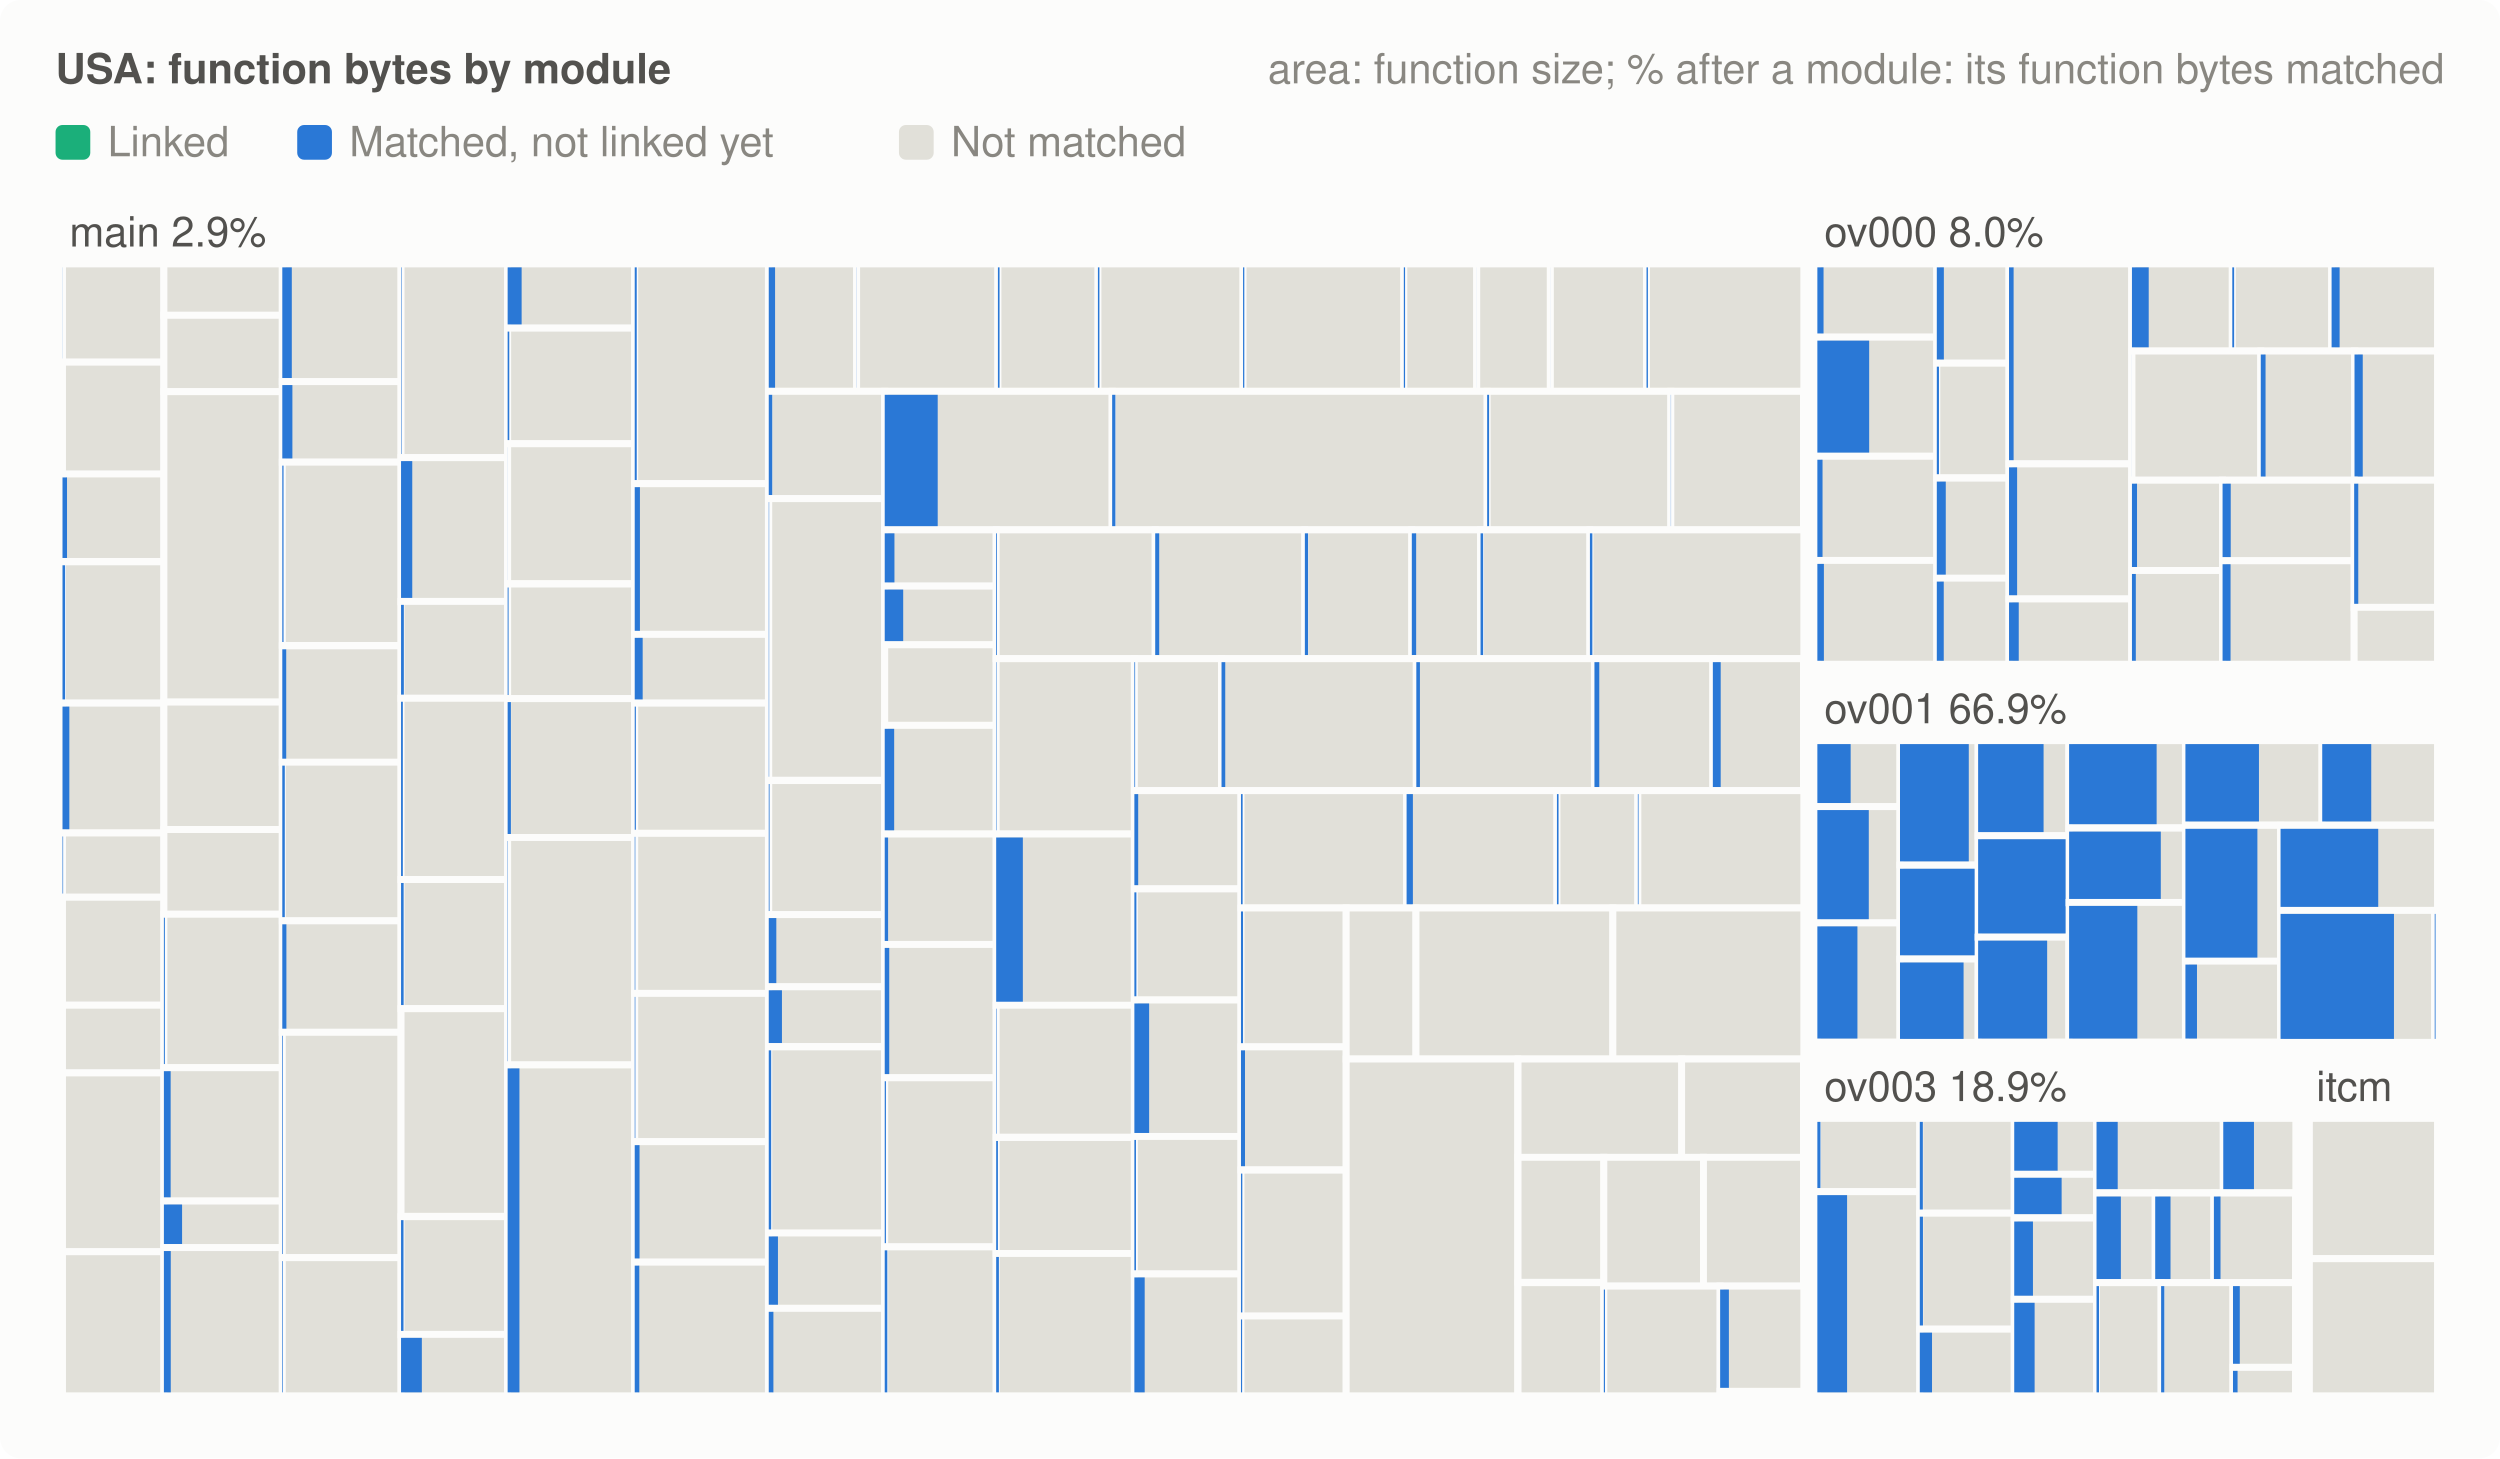
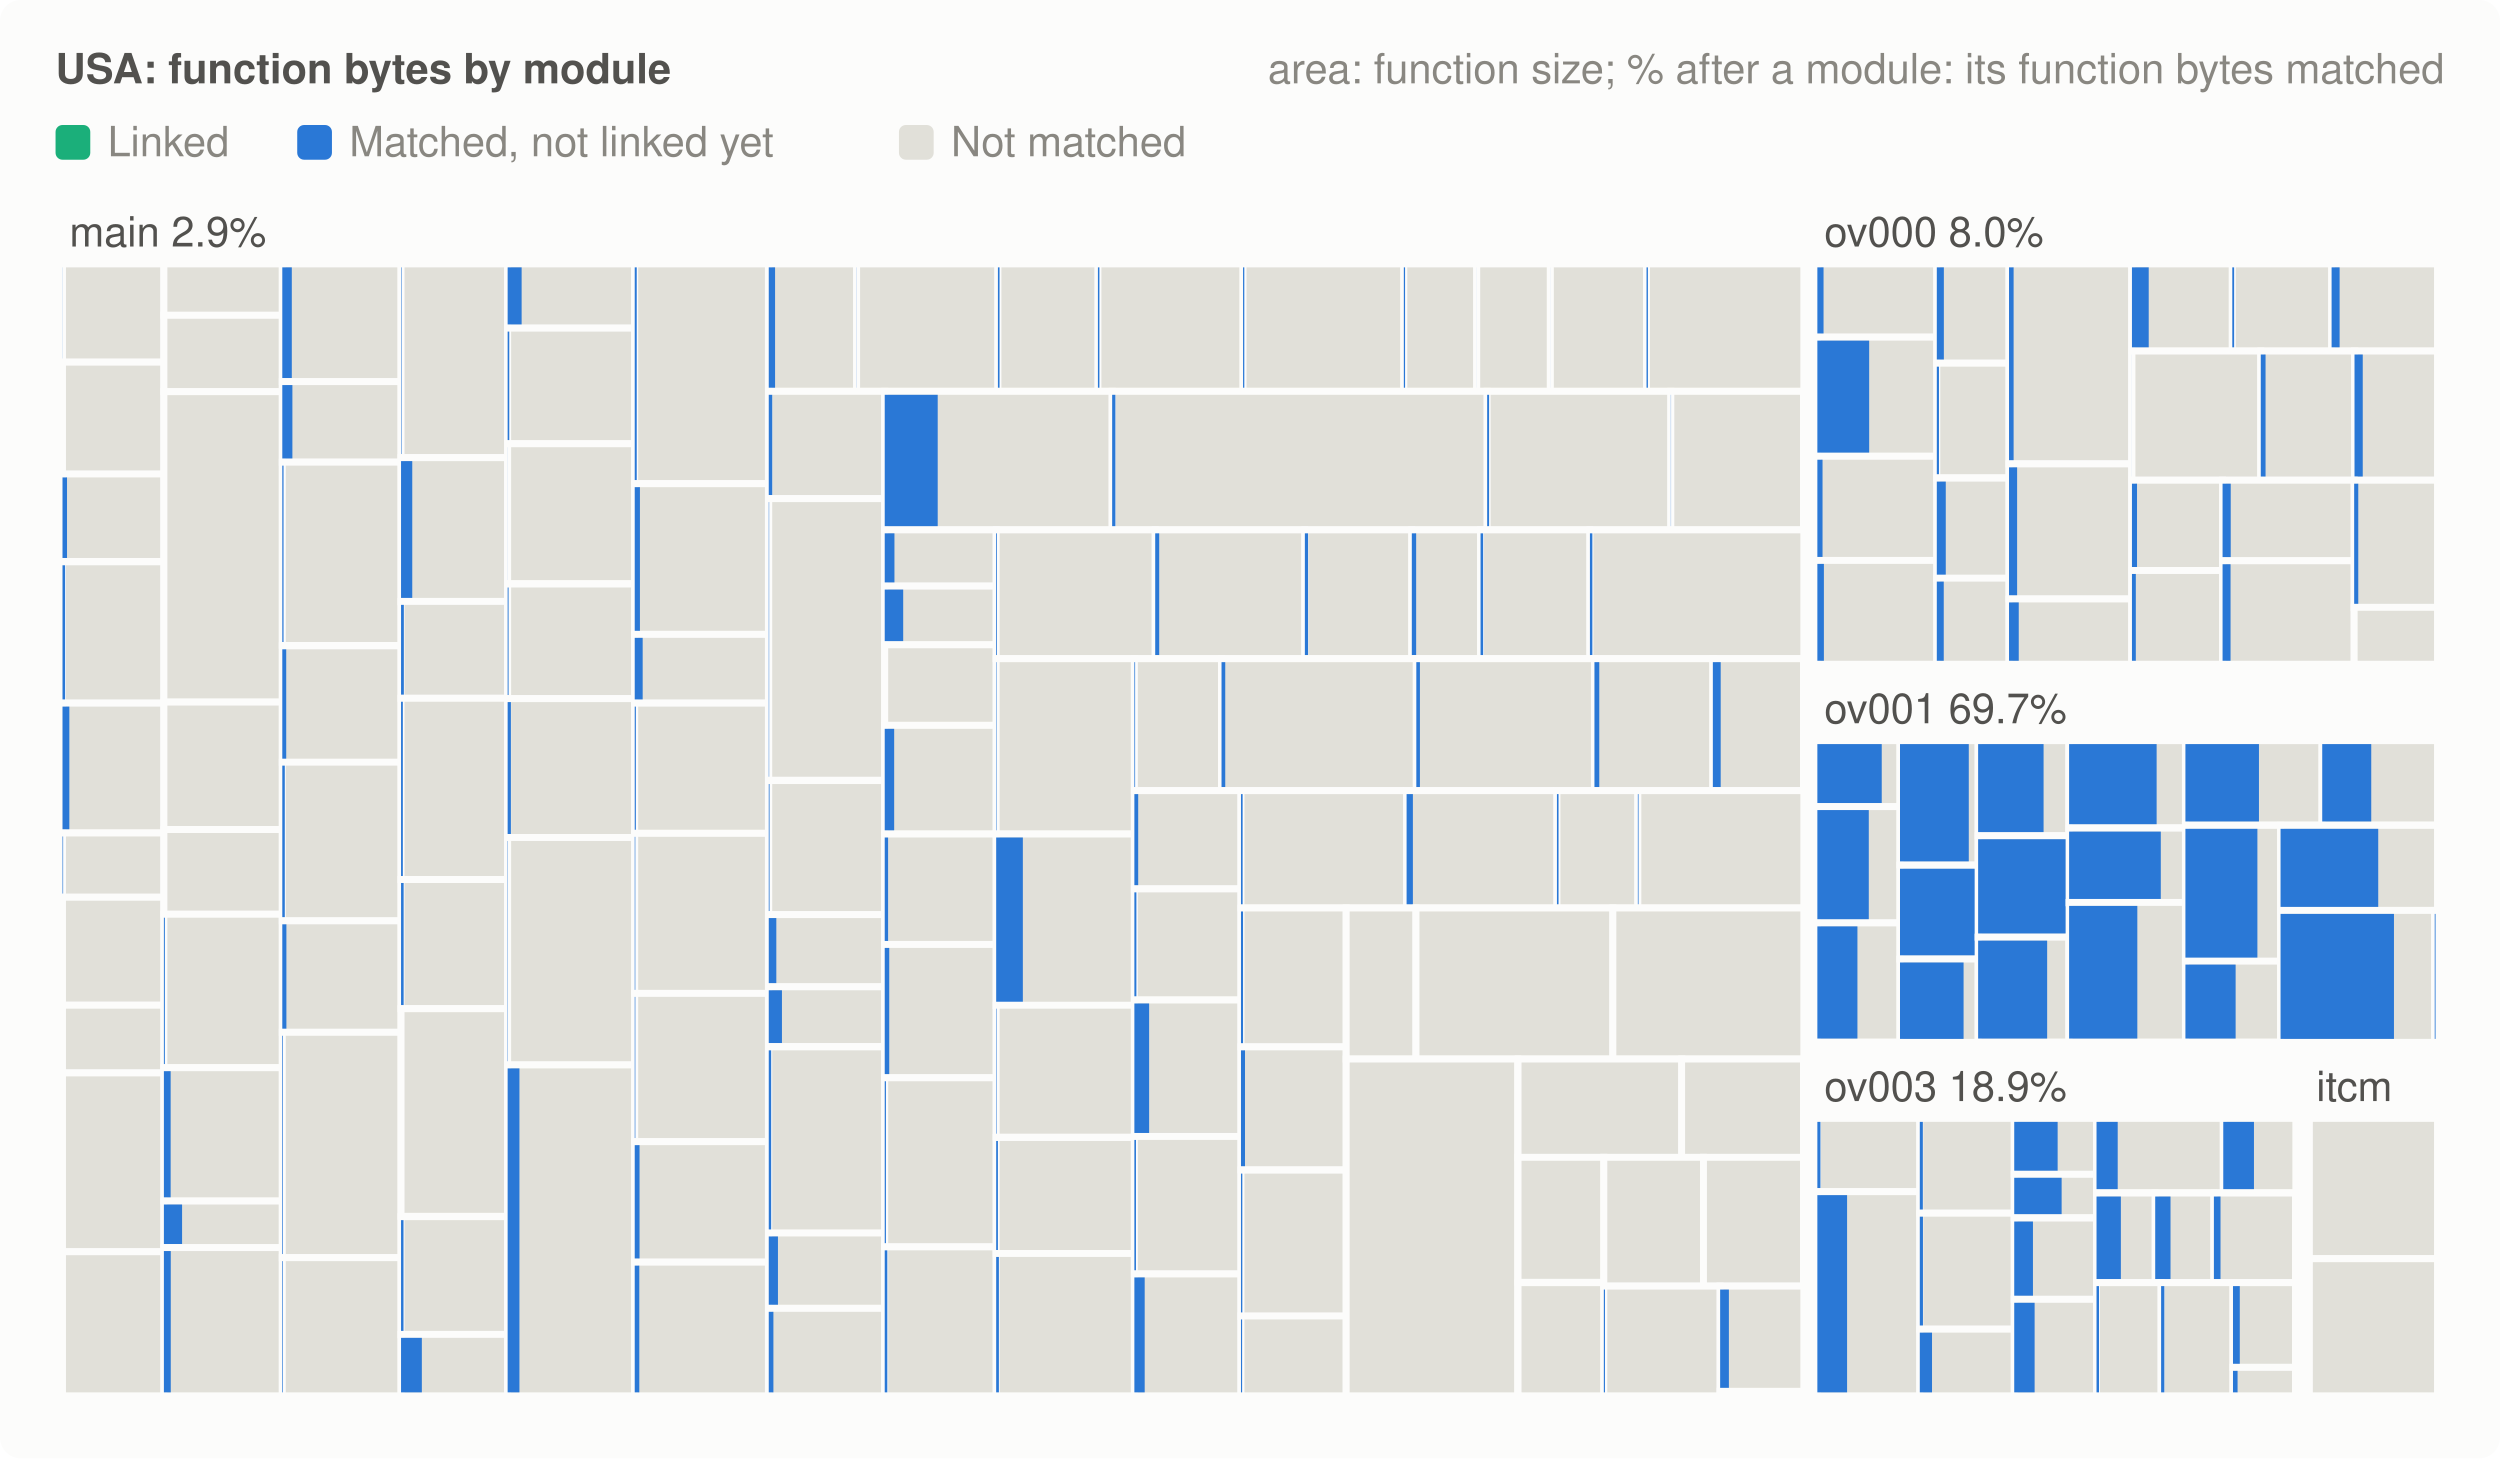
<svg xmlns="http://www.w3.org/2000/svg" viewBox="0 0 720 420" width="720" height="420" role="img" aria-label="Matched and linked code by module (USA)">
  <style>.bg{fill:#fcfcfb}.lbl{fill:#52514e}.muted{fill:#898781}.todo{fill:#e1e0d9}.gap{stroke:#fcfcfb}.matched{fill:#2a78d6}.linked{fill:#1baf7a}@media (prefers-color-scheme: dark){.bg{fill:#1a1a19}.lbl{fill:#c3c2b7}.muted{fill:#898781}.todo{fill:#2c2c2a}.gap{stroke:#1a1a19}.matched{fill:#3987e5}.linked{fill:#199e70}}text{font:12px -apple-system,BlinkMacSystemFont,'Segoe UI',Helvetica,Arial,sans-serif}.head{font-weight:600}</style>
  <rect class="bg" width="720" height="420" rx="6" />
  <text class="lbl head" x="16" y="24">USA: function bytes by module</text>
  <text class="muted" x="704" y="24" text-anchor="end">area: function size; % after a module: its function bytes matched</text>
  <rect class="linked" x="16" y="36" width="10" height="10" rx="2" />
  <text class="muted" x="31" y="45">Linked</text>
  <rect class="matched" x="85.6" y="36" width="10" height="10" rx="2" />
  <text class="muted" x="100.6" y="45">Matched, not linked yet</text>
  <rect class="todo" x="258.9" y="36" width="10" height="10" rx="2" />
  <text class="muted" x="273.9" y="45">Not matched</text>
  <rect class="todo gap" x="18.0" y="76.0" width="29.2" height="28.3" stroke-width="2" />
  <rect class="matched" x="18.0" y="77.0" width="0.03" height="26.3" />
  <rect class="todo gap" x="18.0" y="104.3" width="29.2" height="32.3" stroke-width="2" />
  <rect class="todo gap" x="18.0" y="136.5" width="29.2" height="25.2" stroke-width="2" />
  <rect class="matched" x="18.0" y="137.5" width="1.30" height="23.2" />
  <rect class="todo gap" x="18.0" y="161.8" width="29.2" height="40.7" stroke-width="2" />
  <rect class="matched" x="18.0" y="162.8" width="0.75" height="38.7" />
  <rect class="todo gap" x="18.0" y="202.5" width="29.2" height="37.4" stroke-width="2" />
  <rect class="matched" x="18.0" y="203.5" width="1.97" height="35.4" />
  <rect class="todo gap" x="18.0" y="239.9" width="29.2" height="18.5" stroke-width="2" />
  <rect class="matched" x="18.0" y="240.9" width="0.18" height="16.5" />
  <rect class="todo gap" x="18.0" y="258.4" width="29.2" height="31.1" stroke-width="2" />
  <rect class="todo gap" x="18.0" y="289.5" width="29.2" height="19.5" stroke-width="2" />
  <rect class="todo gap" x="18.0" y="309.0" width="29.2" height="51.5" stroke-width="2" />
  <rect class="todo gap" x="18.0" y="360.5" width="29.2" height="41.5" stroke-width="2" />
  <rect class="todo gap" x="47.2" y="76.0" width="34.1" height="14.8" stroke-width="2" />
  <rect class="todo gap" x="47.2" y="90.8" width="34.1" height="22.0" stroke-width="2" />
  <rect class="todo gap" x="47.2" y="112.8" width="34.1" height="89.4" stroke-width="2" />
  <rect class="todo gap" x="47.2" y="202.2" width="34.1" height="36.7" stroke-width="2" />
  <rect class="todo gap" x="47.2" y="238.9" width="34.1" height="24.4" stroke-width="2" />
  <rect class="todo gap" x="47.2" y="263.3" width="34.1" height="44.2" stroke-width="2" />
  <rect class="matched" x="47.2" y="264.3" width="0.28" height="42.2" />
  <rect class="todo gap" x="47.2" y="307.5" width="34.1" height="38.4" stroke-width="2" />
  <rect class="matched" x="47.2" y="308.5" width="1.95" height="36.4" />
  <rect class="todo gap" x="47.2" y="345.9" width="34.1" height="13.4" stroke-width="2" />
  <rect class="matched" x="47.2" y="346.9" width="5.24" height="11.4" />
  <rect class="todo gap" x="47.2" y="359.3" width="34.1" height="42.7" stroke-width="2" />
  <rect class="matched" x="47.2" y="360.3" width="1.98" height="40.7" />
  <rect class="todo gap" x="81.3" y="76.0" width="34.2" height="33.9" stroke-width="2" />
  <rect class="matched" x="81.3" y="77.0" width="2.74" height="31.9" />
  <rect class="todo gap" x="81.3" y="109.9" width="34.2" height="23.2" stroke-width="2" />
  <rect class="matched" x="81.3" y="110.9" width="2.91" height="21.2" />
  <rect class="todo gap" x="81.3" y="133.1" width="34.2" height="52.8" stroke-width="2" />
  <rect class="matched" x="81.3" y="134.1" width="0.36" height="50.8" />
  <rect class="todo gap" x="81.3" y="186.0" width="34.2" height="33.6" stroke-width="2" />
  <rect class="matched" x="81.3" y="187.0" width="1.13" height="31.6" />
  <rect class="todo gap" x="81.3" y="219.5" width="34.2" height="45.7" stroke-width="2" />
  <rect class="matched" x="81.3" y="220.5" width="0.72" height="43.7" />
  <rect class="todo gap" x="81.3" y="265.2" width="34.2" height="32.1" stroke-width="2" />
  <rect class="matched" x="81.3" y="266.2" width="1.18" height="30.1" />
  <rect class="todo gap" x="81.3" y="297.3" width="34.2" height="64.9" stroke-width="2" />
  <rect class="matched" x="81.3" y="298.3" width="0.20" height="62.9" />
  <rect class="todo gap" x="81.3" y="362.2" width="34.2" height="39.8" stroke-width="2" />
  <rect class="matched" x="81.3" y="363.2" width="0.19" height="37.8" />
  <rect class="todo gap" x="115.5" y="76.0" width="30.7" height="55.8" stroke-width="2" />
  <rect class="matched" x="115.5" y="77.0" width="0.15" height="53.8" />
  <rect class="todo gap" x="115.5" y="131.8" width="30.7" height="41.5" stroke-width="2" />
  <rect class="matched" x="115.5" y="132.8" width="3.23" height="39.5" />
  <rect class="todo gap" x="115.5" y="173.2" width="30.7" height="27.9" stroke-width="2" />
  <rect class="matched" x="115.5" y="174.2" width="0.81" height="25.9" />
  <rect class="todo gap" x="115.5" y="201.1" width="30.7" height="52.2" stroke-width="2" />
  <rect class="matched" x="115.5" y="202.1" width="0.52" height="50.2" />
  <rect class="todo gap" x="115.5" y="253.3" width="30.7" height="37.2" stroke-width="2" />
  <rect class="matched" x="115.5" y="254.3" width="0.75" height="35.2" />
  <rect class="todo gap" x="115.5" y="290.5" width="30.7" height="59.8" stroke-width="2" />
  <rect class="todo gap" x="115.5" y="350.4" width="30.7" height="34.0" stroke-width="2" />
  <rect class="matched" x="115.5" y="351.4" width="0.71" height="32.0" />
  <rect class="todo gap" x="115.5" y="384.3" width="30.7" height="17.7" stroke-width="2" />
  <rect class="matched" x="115.5" y="385.3" width="5.99" height="15.7" />
  <rect class="todo gap" x="146.2" y="76.0" width="36.6" height="18.5" stroke-width="2" />
  <rect class="matched" x="146.2" y="77.0" width="4.03" height="16.5" />
  <rect class="todo gap" x="146.2" y="94.5" width="36.6" height="33.3" stroke-width="2" />
  <rect class="matched" x="146.2" y="95.5" width="0.47" height="31.3" />
  <rect class="todo gap" x="146.2" y="127.8" width="36.6" height="40.3" stroke-width="2" />
  <rect class="matched" x="146.2" y="128.8" width="0.02" height="38.3" />
  <rect class="todo gap" x="146.2" y="168.2" width="36.6" height="33.0" stroke-width="2" />
  <rect class="matched" x="146.2" y="169.2" width="0.27" height="31.0" />
  <rect class="todo gap" x="146.2" y="201.2" width="36.6" height="40.0" stroke-width="2" />
  <rect class="matched" x="146.2" y="202.2" width="0.94" height="38.0" />
  <rect class="todo gap" x="146.2" y="241.2" width="36.6" height="65.5" stroke-width="2" />
  <rect class="matched" x="146.2" y="242.2" width="0.10" height="63.5" />
  <rect class="todo gap" x="146.2" y="306.7" width="36.6" height="95.3" stroke-width="2" />
  <rect class="matched" x="146.2" y="307.7" width="3.40" height="93.3" />
  <rect class="todo gap" x="182.8" y="76.0" width="38.5" height="63.3" stroke-width="2" />
  <rect class="matched" x="182.8" y="77.0" width="0.58" height="61.3" />
  <rect class="todo gap" x="182.8" y="139.3" width="38.5" height="43.4" stroke-width="2" />
  <rect class="matched" x="182.8" y="140.3" width="1.50" height="41.4" />
  <rect class="todo gap" x="182.8" y="182.7" width="38.5" height="19.8" stroke-width="2" />
  <rect class="matched" x="182.8" y="183.7" width="2.29" height="17.8" />
  <rect class="todo gap" x="182.8" y="202.5" width="38.5" height="37.5" stroke-width="2" />
  <rect class="matched" x="182.8" y="203.5" width="0.33" height="35.5" />
  <rect class="todo gap" x="182.8" y="240.0" width="38.5" height="46.1" stroke-width="2" />
  <rect class="matched" x="182.8" y="241.0" width="0.17" height="44.1" />
  <rect class="todo gap" x="182.8" y="286.1" width="38.5" height="42.7" stroke-width="2" />
  <rect class="matched" x="182.8" y="287.1" width="0.18" height="40.7" />
  <rect class="todo gap" x="182.8" y="328.8" width="38.5" height="34.7" stroke-width="2" />
  <rect class="matched" x="182.8" y="329.8" width="1.39" height="32.7" />
  <rect class="todo gap" x="182.8" y="363.5" width="38.5" height="38.5" stroke-width="2" />
  <rect class="matched" x="182.8" y="364.5" width="1.32" height="36.5" />
  <rect class="todo gap" x="221.4" y="76.0" width="25.3" height="36.7" stroke-width="2" />
  <rect class="matched" x="221.4" y="77.0" width="1.82" height="34.7" />
  <rect class="todo gap" x="246.7" y="76.0" width="40.7" height="36.7" stroke-width="2" />
  <rect class="matched" x="246.7" y="77.0" width="0.04" height="34.7" />
  <rect class="todo gap" x="287.4" y="76.0" width="28.9" height="36.7" stroke-width="2" />
  <rect class="matched" x="287.4" y="77.0" width="0.47" height="34.7" />
  <rect class="todo gap" x="316.2" y="76.0" width="41.8" height="36.7" stroke-width="2" />
  <rect class="matched" x="316.2" y="77.0" width="0.43" height="34.7" />
  <rect class="todo gap" x="358.0" y="76.0" width="46.3" height="36.7" stroke-width="2" />
  <rect class="matched" x="358.0" y="77.0" width="0.36" height="34.7" />
  <rect class="todo gap" x="404.3" y="76.0" width="21.0" height="36.7" stroke-width="2" />
  <rect class="matched" x="404.3" y="77.0" width="0.36" height="34.7" />
  <rect class="todo gap" x="425.3" y="76.0" width="21.2" height="36.7" stroke-width="2" />
  <rect class="matched" x="425.3" y="77.0" width="0.01" height="34.7" />
  <rect class="todo gap" x="446.5" y="76.0" width="27.7" height="36.7" stroke-width="2" />
  <rect class="matched" x="446.5" y="77.0" width="0.01" height="34.7" />
  <rect class="todo gap" x="474.2" y="76.0" width="45.3" height="36.7" stroke-width="2" />
  <rect class="matched" x="474.2" y="77.0" width="0.40" height="34.7" />
  <rect class="todo gap" x="221.4" y="112.7" width="33.4" height="30.9" stroke-width="2" />
  <rect class="matched" x="221.4" y="113.7" width="1.00" height="28.9" />
  <rect class="todo gap" x="221.4" y="143.6" width="33.4" height="81.1" stroke-width="2" />
  <rect class="matched" x="221.4" y="144.6" width="0.12" height="79.1" />
  <rect class="todo gap" x="221.4" y="224.8" width="33.4" height="38.6" stroke-width="2" />
  <rect class="matched" x="221.4" y="225.8" width="0.23" height="36.6" />
  <rect class="todo gap" x="221.4" y="263.4" width="33.4" height="20.8" stroke-width="2" />
  <rect class="matched" x="221.4" y="264.4" width="2.18" height="18.8" />
  <rect class="todo gap" x="221.4" y="284.2" width="33.4" height="17.2" stroke-width="2" />
  <rect class="matched" x="221.4" y="285.2" width="3.80" height="15.2" />
  <rect class="todo gap" x="221.4" y="301.5" width="33.4" height="53.7" stroke-width="2" />
  <rect class="matched" x="221.4" y="302.5" width="0.70" height="51.7" />
  <rect class="todo gap" x="221.4" y="355.1" width="33.4" height="21.7" stroke-width="2" />
  <rect class="matched" x="221.4" y="356.1" width="2.65" height="19.7" />
  <rect class="todo gap" x="221.4" y="376.8" width="33.4" height="25.2" stroke-width="2" />
  <rect class="matched" x="221.4" y="377.8" width="1.34" height="23.2" />
  <rect class="todo gap" x="254.8" y="112.7" width="65.5" height="39.9" stroke-width="2" />
  <rect class="matched" x="254.8" y="113.7" width="15.26" height="37.9" />
  <rect class="todo gap" x="320.3" y="112.7" width="108.0" height="39.9" stroke-width="2" />
  <rect class="matched" x="320.3" y="113.7" width="0.93" height="37.9" />
  <rect class="todo gap" x="428.3" y="112.7" width="52.9" height="39.9" stroke-width="2" />
  <rect class="matched" x="428.3" y="113.7" width="0.56" height="37.9" />
  <rect class="todo gap" x="481.2" y="112.7" width="38.2" height="39.9" stroke-width="2" />
  <rect class="matched" x="481.2" y="113.7" width="0.06" height="37.9" />
  <rect class="todo gap" x="254.8" y="152.6" width="32.1" height="16.2" stroke-width="2" />
  <rect class="matched" x="254.8" y="153.6" width="2.80" height="14.2" />
  <rect class="todo gap" x="254.8" y="168.8" width="32.1" height="16.9" stroke-width="2" />
  <rect class="matched" x="254.8" y="169.8" width="5.32" height="14.9" />
  <rect class="todo gap" x="254.8" y="185.7" width="32.1" height="23.2" stroke-width="2" />
  <rect class="todo gap" x="254.8" y="208.9" width="32.1" height="31.3" stroke-width="2" />
  <rect class="matched" x="254.8" y="209.9" width="2.72" height="29.3" />
  <rect class="todo gap" x="254.8" y="240.2" width="32.1" height="31.8" stroke-width="2" />
  <rect class="matched" x="254.8" y="241.2" width="0.98" height="29.8" />
  <rect class="todo gap" x="254.8" y="272.0" width="32.1" height="38.4" stroke-width="2" />
  <rect class="matched" x="254.8" y="273.0" width="1.30" height="36.4" />
  <rect class="todo gap" x="254.8" y="310.4" width="32.1" height="48.7" stroke-width="2" />
  <rect class="matched" x="254.8" y="311.4" width="0.35" height="46.7" />
  <rect class="todo gap" x="254.8" y="359.1" width="32.1" height="42.9" stroke-width="2" />
  <rect class="matched" x="254.8" y="360.1" width="0.75" height="40.9" />
  <rect class="todo gap" x="286.9" y="152.6" width="45.8" height="37.1" stroke-width="2" />
  <rect class="matched" x="286.9" y="153.6" width="0.23" height="35.1" />
  <rect class="todo gap" x="332.7" y="152.6" width="43.1" height="37.1" stroke-width="2" />
  <rect class="matched" x="332.7" y="153.6" width="1.15" height="35.1" />
  <rect class="todo gap" x="375.8" y="152.6" width="30.8" height="37.1" stroke-width="2" />
  <rect class="matched" x="375.8" y="153.6" width="0.92" height="35.1" />
  <rect class="todo gap" x="406.6" y="152.6" width="19.8" height="37.1" stroke-width="2" />
  <rect class="matched" x="406.6" y="153.6" width="1.25" height="35.1" />
  <rect class="todo gap" x="426.4" y="152.6" width="31.5" height="37.1" stroke-width="2" />
  <rect class="matched" x="426.4" y="153.6" width="0.75" height="35.1" />
  <rect class="todo gap" x="457.9" y="152.6" width="61.6" height="37.1" stroke-width="2" />
  <rect class="matched" x="457.9" y="153.6" width="0.70" height="35.1" />
  <rect class="todo gap" x="286.9" y="189.7" width="39.8" height="50.5" stroke-width="2" />
  <rect class="matched" x="286.9" y="190.7" width="0.13" height="48.5" />
  <rect class="todo gap" x="286.9" y="240.2" width="39.8" height="49.4" stroke-width="2" />
  <rect class="matched" x="286.9" y="241.2" width="7.68" height="47.4" />
  <rect class="todo gap" x="286.9" y="289.5" width="39.8" height="38.0" stroke-width="2" />
  <rect class="matched" x="286.9" y="290.5" width="0.14" height="36.0" />
  <rect class="todo gap" x="286.9" y="327.6" width="39.8" height="33.5" stroke-width="2" />
  <rect class="matched" x="286.9" y="328.6" width="0.50" height="31.5" />
  <rect class="todo gap" x="286.9" y="361.0" width="39.8" height="41.0" stroke-width="2" />
  <rect class="matched" x="286.9" y="362.0" width="0.78" height="39.0" />
  <rect class="todo gap" x="326.7" y="189.7" width="25.1" height="38.0" stroke-width="2" />
  <rect class="matched" x="326.7" y="190.7" width="0.21" height="36.0" />
  <rect class="todo gap" x="351.8" y="189.7" width="56.1" height="38.0" stroke-width="2" />
  <rect class="matched" x="351.8" y="190.7" width="1.07" height="36.0" />
  <rect class="todo gap" x="407.9" y="189.7" width="51.3" height="38.0" stroke-width="2" />
  <rect class="matched" x="407.9" y="190.7" width="1.04" height="36.0" />
  <rect class="todo gap" x="459.2" y="189.7" width="34.1" height="38.0" stroke-width="2" />
  <rect class="matched" x="459.2" y="190.7" width="1.39" height="36.0" />
  <rect class="todo gap" x="493.3" y="189.7" width="26.1" height="38.0" stroke-width="2" />
  <rect class="matched" x="493.3" y="190.7" width="2.26" height="36.0" />
  <rect class="todo gap" x="326.7" y="227.7" width="30.7" height="28.3" stroke-width="2" />
  <rect class="matched" x="326.7" y="228.7" width="1.10" height="26.3" />
  <rect class="todo gap" x="326.7" y="256.0" width="30.7" height="32.0" stroke-width="2" />
  <rect class="matched" x="326.7" y="257.0" width="0.58" height="30.0" />
  <rect class="todo gap" x="326.7" y="288.0" width="30.7" height="39.3" stroke-width="2" />
  <rect class="matched" x="326.7" y="289.0" width="4.25" height="37.3" />
  <rect class="todo gap" x="326.7" y="327.3" width="30.7" height="39.6" stroke-width="2" />
  <rect class="matched" x="326.7" y="328.3" width="0.46" height="37.6" />
  <rect class="todo gap" x="326.7" y="366.9" width="30.7" height="35.1" stroke-width="2" />
  <rect class="matched" x="326.7" y="367.9" width="2.97" height="33.1" />
  <rect class="todo gap" x="357.4" y="227.7" width="47.7" height="33.8" stroke-width="2" />
  <rect class="matched" x="357.4" y="228.7" width="0.48" height="31.8" />
  <rect class="todo gap" x="405.1" y="227.7" width="43.3" height="33.8" stroke-width="2" />
  <rect class="matched" x="405.1" y="228.7" width="1.81" height="31.8" />
  <rect class="todo gap" x="448.4" y="227.7" width="23.3" height="33.8" stroke-width="2" />
  <rect class="matched" x="448.4" y="228.7" width="0.46" height="31.8" />
  <rect class="todo gap" x="471.7" y="227.7" width="47.8" height="33.8" stroke-width="2" />
  <rect class="matched" x="471.7" y="228.7" width="0.20" height="31.8" />
  <rect class="todo gap" x="357.4" y="261.5" width="30.3" height="40.0" stroke-width="2" />
  <rect class="matched" x="357.4" y="262.5" width="0.60" height="38.0" />
  <rect class="todo gap" x="357.4" y="301.5" width="30.3" height="35.4" stroke-width="2" />
  <rect class="matched" x="357.4" y="302.5" width="1.16" height="33.4" />
  <rect class="todo gap" x="357.4" y="337.0" width="30.3" height="42.1" stroke-width="2" />
  <rect class="matched" x="357.4" y="338.0" width="0.39" height="40.1" />
  <rect class="todo gap" x="357.4" y="379.0" width="30.3" height="23.0" stroke-width="2" />
  <rect class="matched" x="357.4" y="380.0" width="0.33" height="21.0" />
  <rect class="todo gap" x="387.7" y="261.5" width="20.1" height="43.5" stroke-width="2" />
  <rect class="todo gap" x="407.8" y="261.5" width="56.7" height="43.5" stroke-width="2" />
  <rect class="todo gap" x="464.5" y="261.5" width="55.0" height="43.5" stroke-width="2" />
  <rect class="todo gap" x="387.7" y="305.0" width="49.4" height="97.0" stroke-width="2" />
  <rect class="todo gap" x="437.2" y="305.0" width="47.2" height="28.4" stroke-width="2" />
  <rect class="todo gap" x="484.3" y="305.0" width="35.1" height="28.4" stroke-width="2" />
  <rect class="todo gap" x="437.2" y="333.3" width="24.7" height="36.0" stroke-width="2" />
  <rect class="todo gap" x="437.2" y="369.4" width="24.7" height="32.6" stroke-width="2" />
  <rect class="todo gap" x="461.9" y="333.3" width="28.7" height="37.1" stroke-width="2" />
  <rect class="todo gap" x="490.6" y="333.3" width="28.8" height="37.1" stroke-width="2" />
  <rect class="todo gap" x="461.9" y="370.4" width="33.5" height="31.6" stroke-width="2" />
  <rect class="matched" x="461.9" y="371.4" width="0.33" height="29.6" />
  <rect class="todo gap" x="495.4" y="370.4" width="24.1" height="30.4" stroke-width="2" />
  <rect class="matched" x="495.4" y="371.4" width="2.52" height="28.4" />
  <rect class="todo gap" x="495.4" y="400.7" width="24.1" height="1.3" stroke-width="2" />
  <rect class="matched" x="495.4" y="401.7" width="0.75" height="0.0" />
  <text class="lbl" x="20.0" y="71.0">main 2.9%</text>
  <rect class="todo gap" x="523.4" y="76.0" width="34.4" height="21.1" stroke-width="2" />
  <rect class="matched" x="523.4" y="77.0" width="1.78" height="19.1" />
  <rect class="todo gap" x="523.4" y="97.1" width="34.4" height="34.3" stroke-width="2" />
  <rect class="matched" x="523.4" y="98.1" width="14.92" height="32.3" />
  <rect class="todo gap" x="523.4" y="131.4" width="34.4" height="30.1" stroke-width="2" />
  <rect class="matched" x="523.4" y="132.4" width="1.49" height="28.1" />
  <rect class="todo gap" x="523.4" y="161.4" width="34.4" height="29.9" stroke-width="2" />
  <rect class="matched" x="523.4" y="162.4" width="1.88" height="27.9" />
  <rect class="todo gap" x="557.8" y="76.0" width="20.8" height="28.6" stroke-width="2" />
  <rect class="matched" x="557.8" y="77.0" width="2.03" height="26.6" />
  <rect class="todo gap" x="557.8" y="104.6" width="20.8" height="33.0" stroke-width="2" />
  <rect class="matched" x="557.8" y="105.6" width="0.62" height="31.0" />
  <rect class="todo gap" x="557.8" y="137.7" width="20.8" height="28.9" stroke-width="2" />
  <rect class="matched" x="557.8" y="138.7" width="2.58" height="26.9" />
  <rect class="todo gap" x="557.8" y="166.5" width="20.8" height="24.8" stroke-width="2" />
  <rect class="matched" x="557.8" y="167.5" width="2.00" height="22.8" />
  <rect class="todo gap" x="578.6" y="76.0" width="35.3" height="57.6" stroke-width="2" />
  <rect class="matched" x="578.6" y="77.0" width="1.32" height="55.6" />
  <rect class="todo gap" x="578.6" y="133.6" width="35.3" height="38.9" stroke-width="2" />
  <rect class="matched" x="578.6" y="134.6" width="2.33" height="36.9" />
  <rect class="todo gap" x="578.6" y="172.5" width="35.3" height="18.8" stroke-width="2" />
  <rect class="matched" x="578.6" y="173.5" width="2.80" height="16.8" />
  <rect class="todo gap" x="614.0" y="76.0" width="28.9" height="25.1" stroke-width="2" />
  <rect class="matched" x="614.0" y="77.0" width="4.83" height="23.1" />
  <rect class="todo gap" x="642.9" y="76.0" width="28.7" height="25.1" stroke-width="2" />
  <rect class="matched" x="642.9" y="77.0" width="0.53" height="23.1" />
  <rect class="todo gap" x="671.5" y="76.0" width="30.5" height="25.1" stroke-width="2" />
  <rect class="matched" x="671.5" y="77.0" width="2.31" height="23.1" />
  <rect class="todo gap" x="614.0" y="101.1" width="37.1" height="37.2" stroke-width="2" />
  <rect class="matched" x="614.0" y="102.1" width="0.01" height="35.2" />
  <rect class="todo gap" x="651.1" y="101.1" width="27.1" height="37.2" stroke-width="2" />
  <rect class="matched" x="651.1" y="102.1" width="1.38" height="35.2" />
  <rect class="todo gap" x="678.1" y="101.1" width="23.9" height="37.2" stroke-width="2" />
  <rect class="matched" x="678.1" y="102.1" width="2.37" height="35.2" />
  <rect class="todo gap" x="614.0" y="138.3" width="26.1" height="26.0" stroke-width="2" />
  <rect class="matched" x="614.0" y="139.3" width="1.46" height="24.0" />
  <rect class="todo gap" x="614.0" y="164.3" width="26.1" height="27.0" stroke-width="2" />
  <rect class="matched" x="614.0" y="165.3" width="1.12" height="25.0" />
  <rect class="todo gap" x="640.1" y="138.3" width="37.9" height="23.2" stroke-width="2" />
  <rect class="matched" x="640.1" y="139.3" width="2.35" height="21.2" />
  <rect class="todo gap" x="640.1" y="161.5" width="37.9" height="29.8" stroke-width="2" />
  <rect class="matched" x="640.1" y="162.5" width="2.30" height="27.8" />
  <rect class="todo gap" x="678.0" y="138.3" width="24.0" height="36.7" stroke-width="2" />
  <rect class="matched" x="678.0" y="139.3" width="1.18" height="34.7" />
  <rect class="todo gap" x="678.0" y="174.9" width="24.0" height="16.4" stroke-width="2" />
  <text class="lbl" x="525.4" y="71.0">ov000 8.0%</text>
  <rect class="todo gap" x="523.4" y="213.3" width="23.8" height="19.0" stroke-width="2" />
-   <rect class="matched" x="523.4" y="214.3" width="9.59" height="17.0" />
+   <rect class="matched" x="523.4" y="214.3" width="18.54" height="17.0" />
  <rect class="todo gap" x="523.4" y="232.3" width="23.8" height="33.5" stroke-width="2" />
  <rect class="matched" x="523.4" y="233.3" width="14.81" height="31.5" />
  <rect class="todo gap" x="523.4" y="265.8" width="23.8" height="34.3" stroke-width="2" />
  <rect class="matched" x="523.4" y="266.8" width="11.54" height="32.3" />
  <rect class="todo gap" x="547.2" y="213.3" width="22.5" height="35.8" stroke-width="2" />
  <rect class="matched" x="547.2" y="214.3" width="19.81" height="33.8" />
  <rect class="todo gap" x="547.2" y="249.2" width="22.5" height="27.0" stroke-width="2" />
  <rect class="matched" x="547.2" y="250.2" width="21.78" height="25.0" />
  <rect class="todo gap" x="547.2" y="276.2" width="22.5" height="24.0" stroke-width="2" />
  <rect class="matched" x="547.2" y="277.2" width="18.31" height="22.0" />
  <rect class="todo gap" x="569.7" y="213.3" width="26.1" height="27.4" stroke-width="2" />
  <rect class="matched" x="569.7" y="214.3" width="18.85" height="25.4" />
  <rect class="todo gap" x="569.7" y="240.7" width="26.1" height="29.2" stroke-width="2" />
  <rect class="matched" x="569.7" y="241.7" width="26.12" height="27.2" />
  <rect class="todo gap" x="569.7" y="269.9" width="26.1" height="30.2" stroke-width="2" />
  <rect class="matched" x="569.7" y="270.9" width="19.88" height="28.2" />
  <rect class="todo gap" x="595.9" y="213.3" width="33.6" height="25.1" stroke-width="2" />
  <rect class="matched" x="595.9" y="214.3" width="25.21" height="23.1" />
  <rect class="todo gap" x="595.9" y="238.5" width="33.6" height="21.5" stroke-width="2" />
  <rect class="matched" x="595.9" y="239.5" width="26.41" height="19.5" />
  <rect class="todo gap" x="595.9" y="259.9" width="33.6" height="40.2" stroke-width="2" />
  <rect class="matched" x="595.9" y="260.9" width="19.65" height="38.2" />
  <rect class="todo gap" x="629.4" y="213.3" width="39.3" height="24.3" stroke-width="2" />
  <rect class="matched" x="629.4" y="214.3" width="21.18" height="22.3" />
  <rect class="todo gap" x="668.8" y="213.3" width="33.2" height="24.3" stroke-width="2" />
  <rect class="matched" x="668.8" y="214.3" width="14.12" height="22.3" />
  <rect class="todo gap" x="629.4" y="237.7" width="27.4" height="39.2" stroke-width="2" />
  <rect class="matched" x="629.4" y="238.7" width="20.73" height="37.2" />
  <rect class="todo gap" x="629.4" y="276.8" width="27.4" height="23.3" stroke-width="2" />
-   <rect class="matched" x="629.4" y="277.8" width="3.33" height="21.3" />
+   <rect class="matched" x="629.4" y="277.8" width="14.46" height="21.3" />
  <rect class="todo gap" x="656.8" y="237.7" width="45.2" height="24.5" stroke-width="2" />
  <rect class="matched" x="656.8" y="238.7" width="28.13" height="22.5" />
  <rect class="todo gap" x="656.8" y="262.2" width="44.4" height="38.0" stroke-width="2" />
  <rect class="matched" x="656.8" y="263.2" width="32.66" height="36.0" />
  <rect class="todo gap" x="701.2" y="262.2" width="0.8" height="38.0" stroke-width="2" />
  <rect class="matched" x="701.2" y="263.2" width="0.24" height="36.0" />
-   <text class="lbl" x="525.4" y="208.3">ov001 66.9%</text>
+   <text class="lbl" x="525.4" y="208.3">ov001 69.7%</text>
  <rect class="todo gap" x="523.4" y="322.1" width="29.5" height="21.1" stroke-width="2" />
  <rect class="matched" x="523.4" y="323.1" width="0.89" height="19.1" />
  <rect class="todo gap" x="523.4" y="343.2" width="29.5" height="58.8" stroke-width="2" />
  <rect class="matched" x="523.4" y="344.2" width="8.56" height="56.8" />
  <rect class="todo gap" x="552.9" y="322.1" width="27.2" height="27.3" stroke-width="2" />
  <rect class="matched" x="552.9" y="323.1" width="0.88" height="25.3" />
  <rect class="todo gap" x="552.9" y="349.4" width="27.2" height="33.4" stroke-width="2" />
  <rect class="matched" x="552.9" y="350.4" width="0.91" height="31.4" />
  <rect class="todo gap" x="552.9" y="382.8" width="27.2" height="19.2" stroke-width="2" />
  <rect class="matched" x="552.9" y="383.8" width="3.52" height="17.2" />
  <rect class="todo gap" x="580.1" y="322.1" width="23.7" height="16.1" stroke-width="2" />
  <rect class="matched" x="580.1" y="323.1" width="12.50" height="14.1" />
  <rect class="todo gap" x="580.1" y="338.2" width="23.7" height="12.5" stroke-width="2" />
  <rect class="matched" x="580.1" y="339.2" width="13.65" height="10.5" />
  <rect class="todo gap" x="580.1" y="350.8" width="23.7" height="23.4" stroke-width="2" />
  <rect class="matched" x="580.1" y="351.8" width="5.39" height="21.4" />
  <rect class="todo gap" x="580.1" y="374.2" width="23.7" height="27.8" stroke-width="2" />
  <rect class="matched" x="580.1" y="375.2" width="5.87" height="25.8" />
  <rect class="todo gap" x="603.8" y="322.1" width="36.5" height="21.4" stroke-width="2" />
  <rect class="matched" x="603.8" y="323.1" width="6.10" height="19.4" />
  <rect class="todo gap" x="640.3" y="322.1" width="20.9" height="21.4" stroke-width="2" />
  <rect class="matched" x="640.3" y="323.1" width="8.84" height="19.4" />
  <rect class="todo gap" x="603.8" y="343.6" width="16.9" height="25.8" stroke-width="2" />
  <rect class="matched" x="603.8" y="344.6" width="7.01" height="23.8" />
  <rect class="todo gap" x="620.7" y="343.6" width="16.9" height="25.8" stroke-width="2" />
  <rect class="matched" x="620.7" y="344.6" width="4.41" height="23.8" />
  <rect class="todo gap" x="637.6" y="343.6" width="23.5" height="25.8" stroke-width="2" />
  <rect class="matched" x="637.6" y="344.6" width="1.91" height="23.8" />
  <rect class="todo gap" x="603.8" y="369.4" width="18.6" height="32.6" stroke-width="2" />
  <rect class="matched" x="603.8" y="370.4" width="0.72" height="30.6" />
  <rect class="todo gap" x="622.4" y="369.4" width="20.7" height="32.6" stroke-width="2" />
  <rect class="matched" x="622.4" y="370.4" width="0.93" height="30.6" />
  <rect class="todo gap" x="643.1" y="369.4" width="18.0" height="24.4" stroke-width="2" />
  <rect class="matched" x="643.1" y="370.4" width="1.96" height="22.4" />
  <rect class="todo gap" x="643.1" y="393.8" width="18.0" height="8.2" stroke-width="2" />
  <rect class="matched" x="643.1" y="394.8" width="1.32" height="6.2" />
  <text class="lbl" x="525.4" y="317.1">ov003 18.9%</text>
  <rect class="todo gap" x="665.1" y="322.1" width="36.9" height="40.4" stroke-width="2" />
  <rect class="todo gap" x="665.1" y="362.5" width="36.9" height="39.5" stroke-width="2" />
  <text class="lbl" x="667.1" y="317.1">itcm</text>
</svg>
